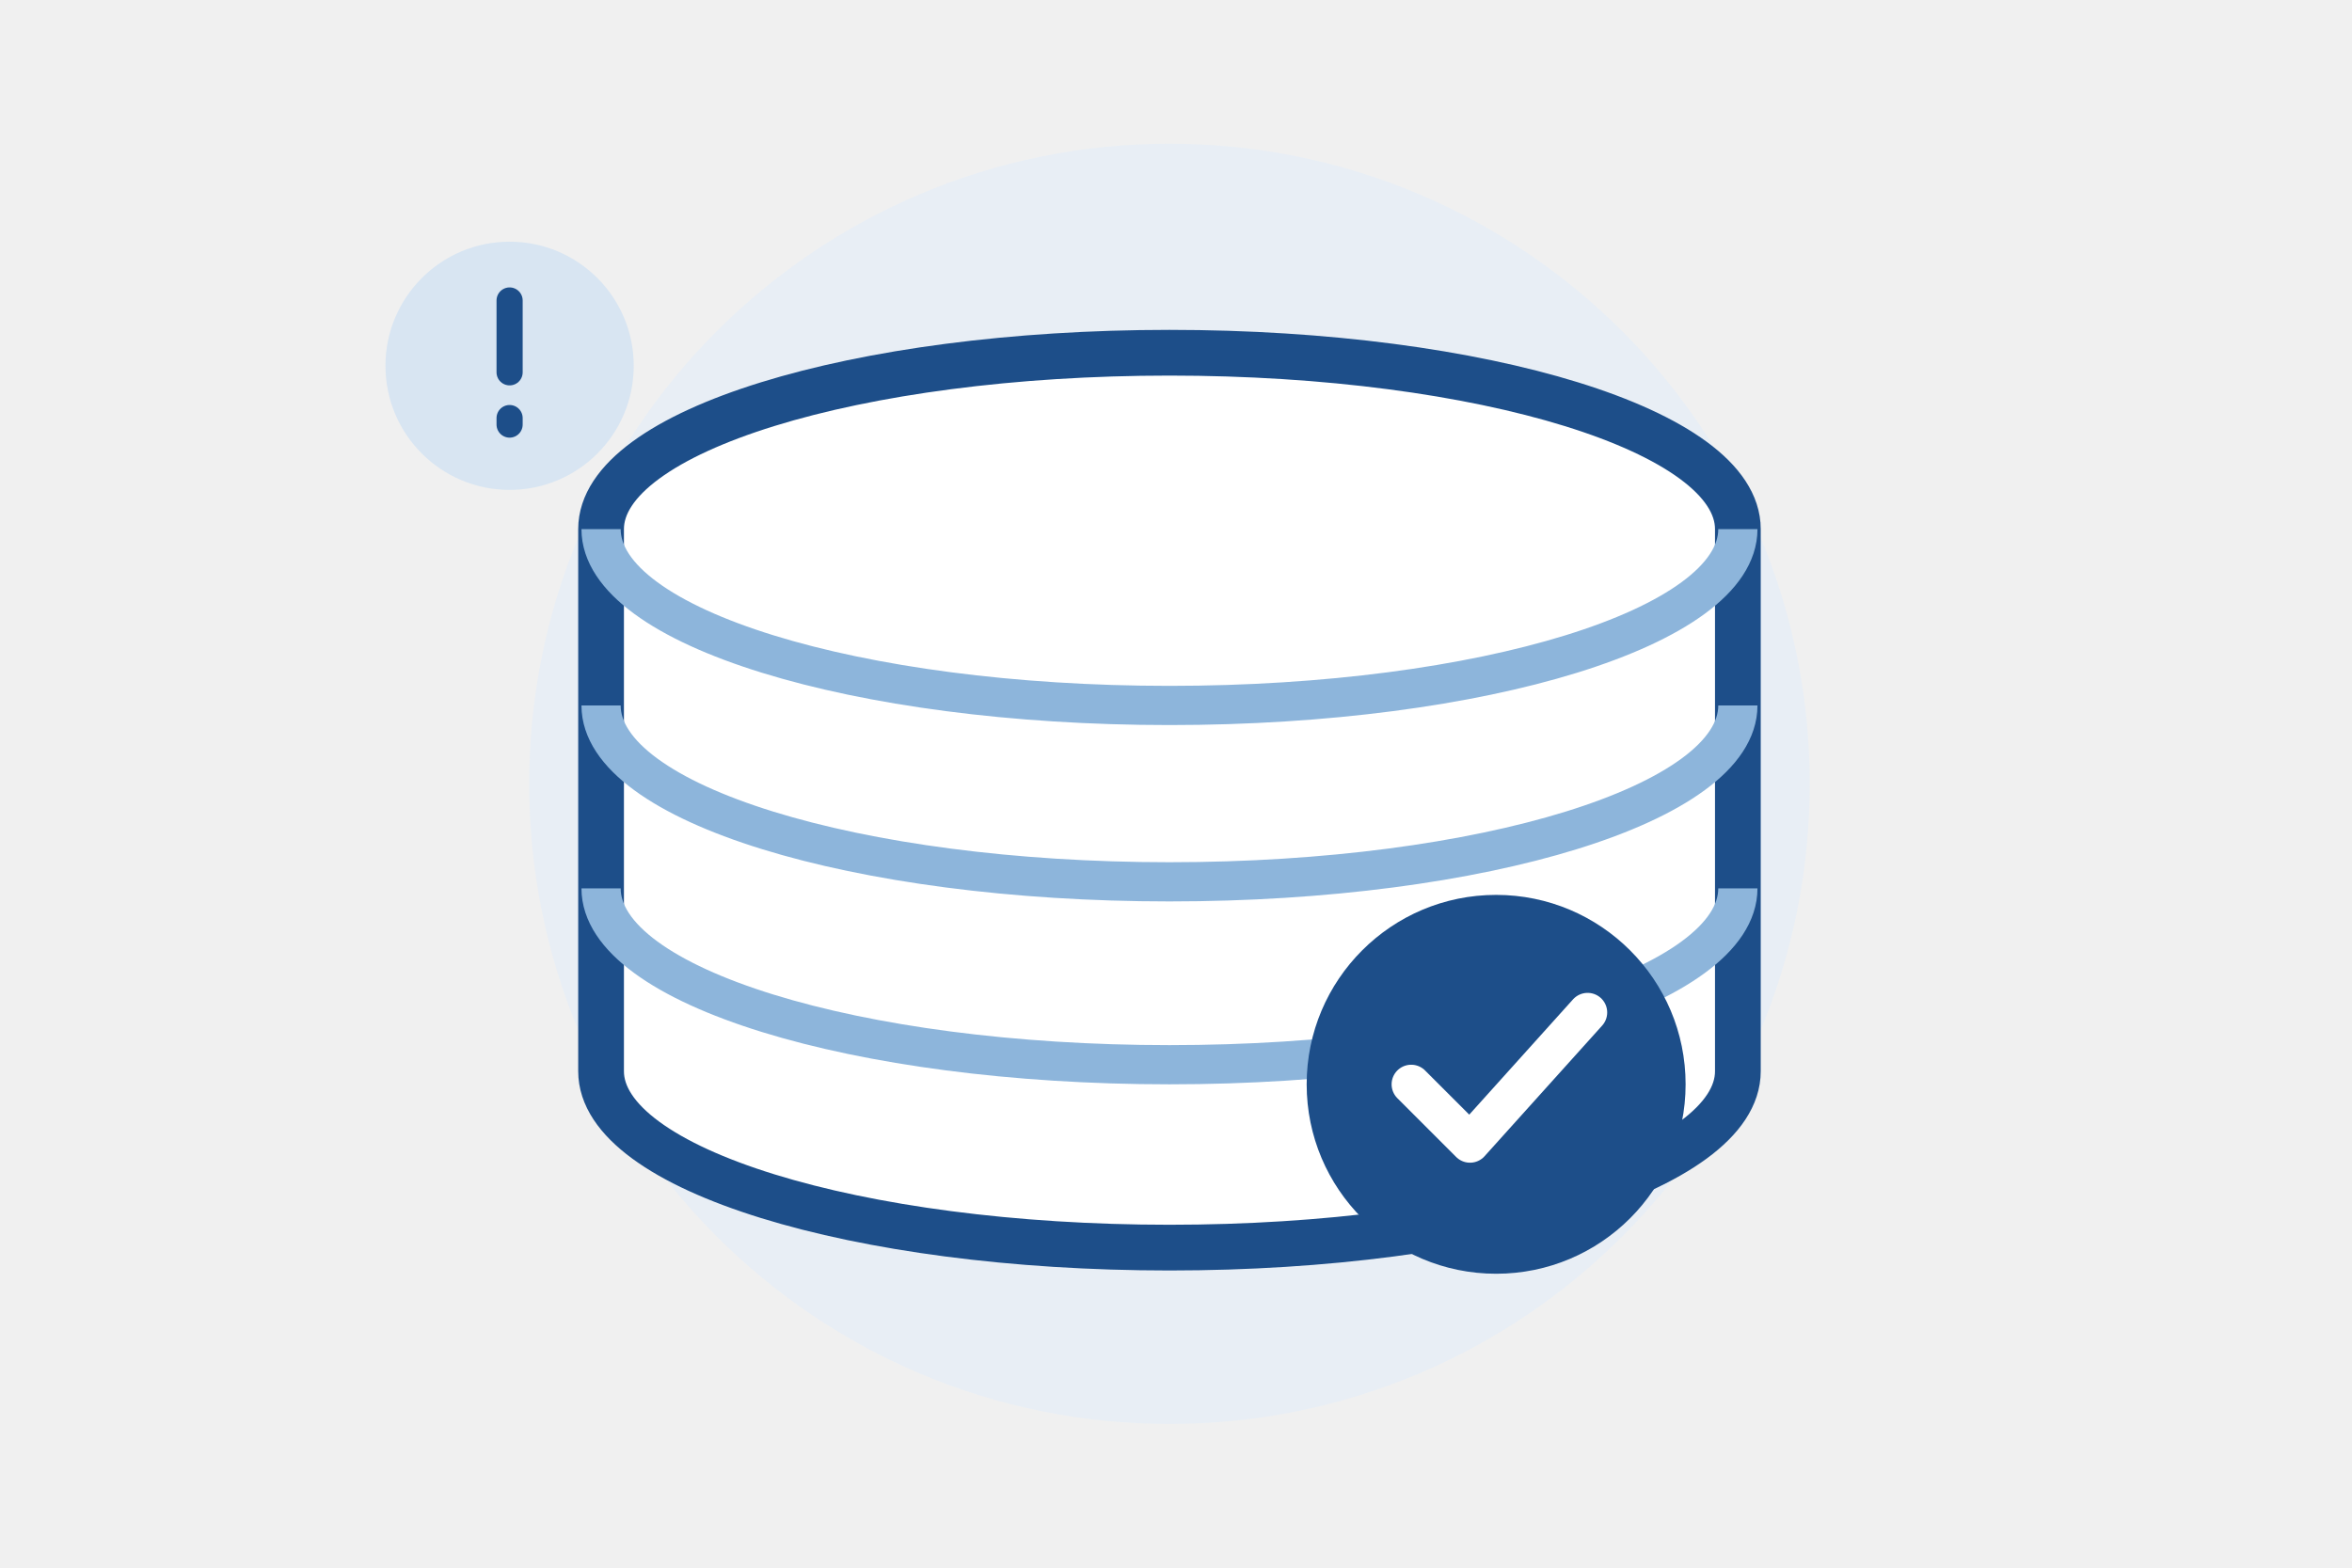
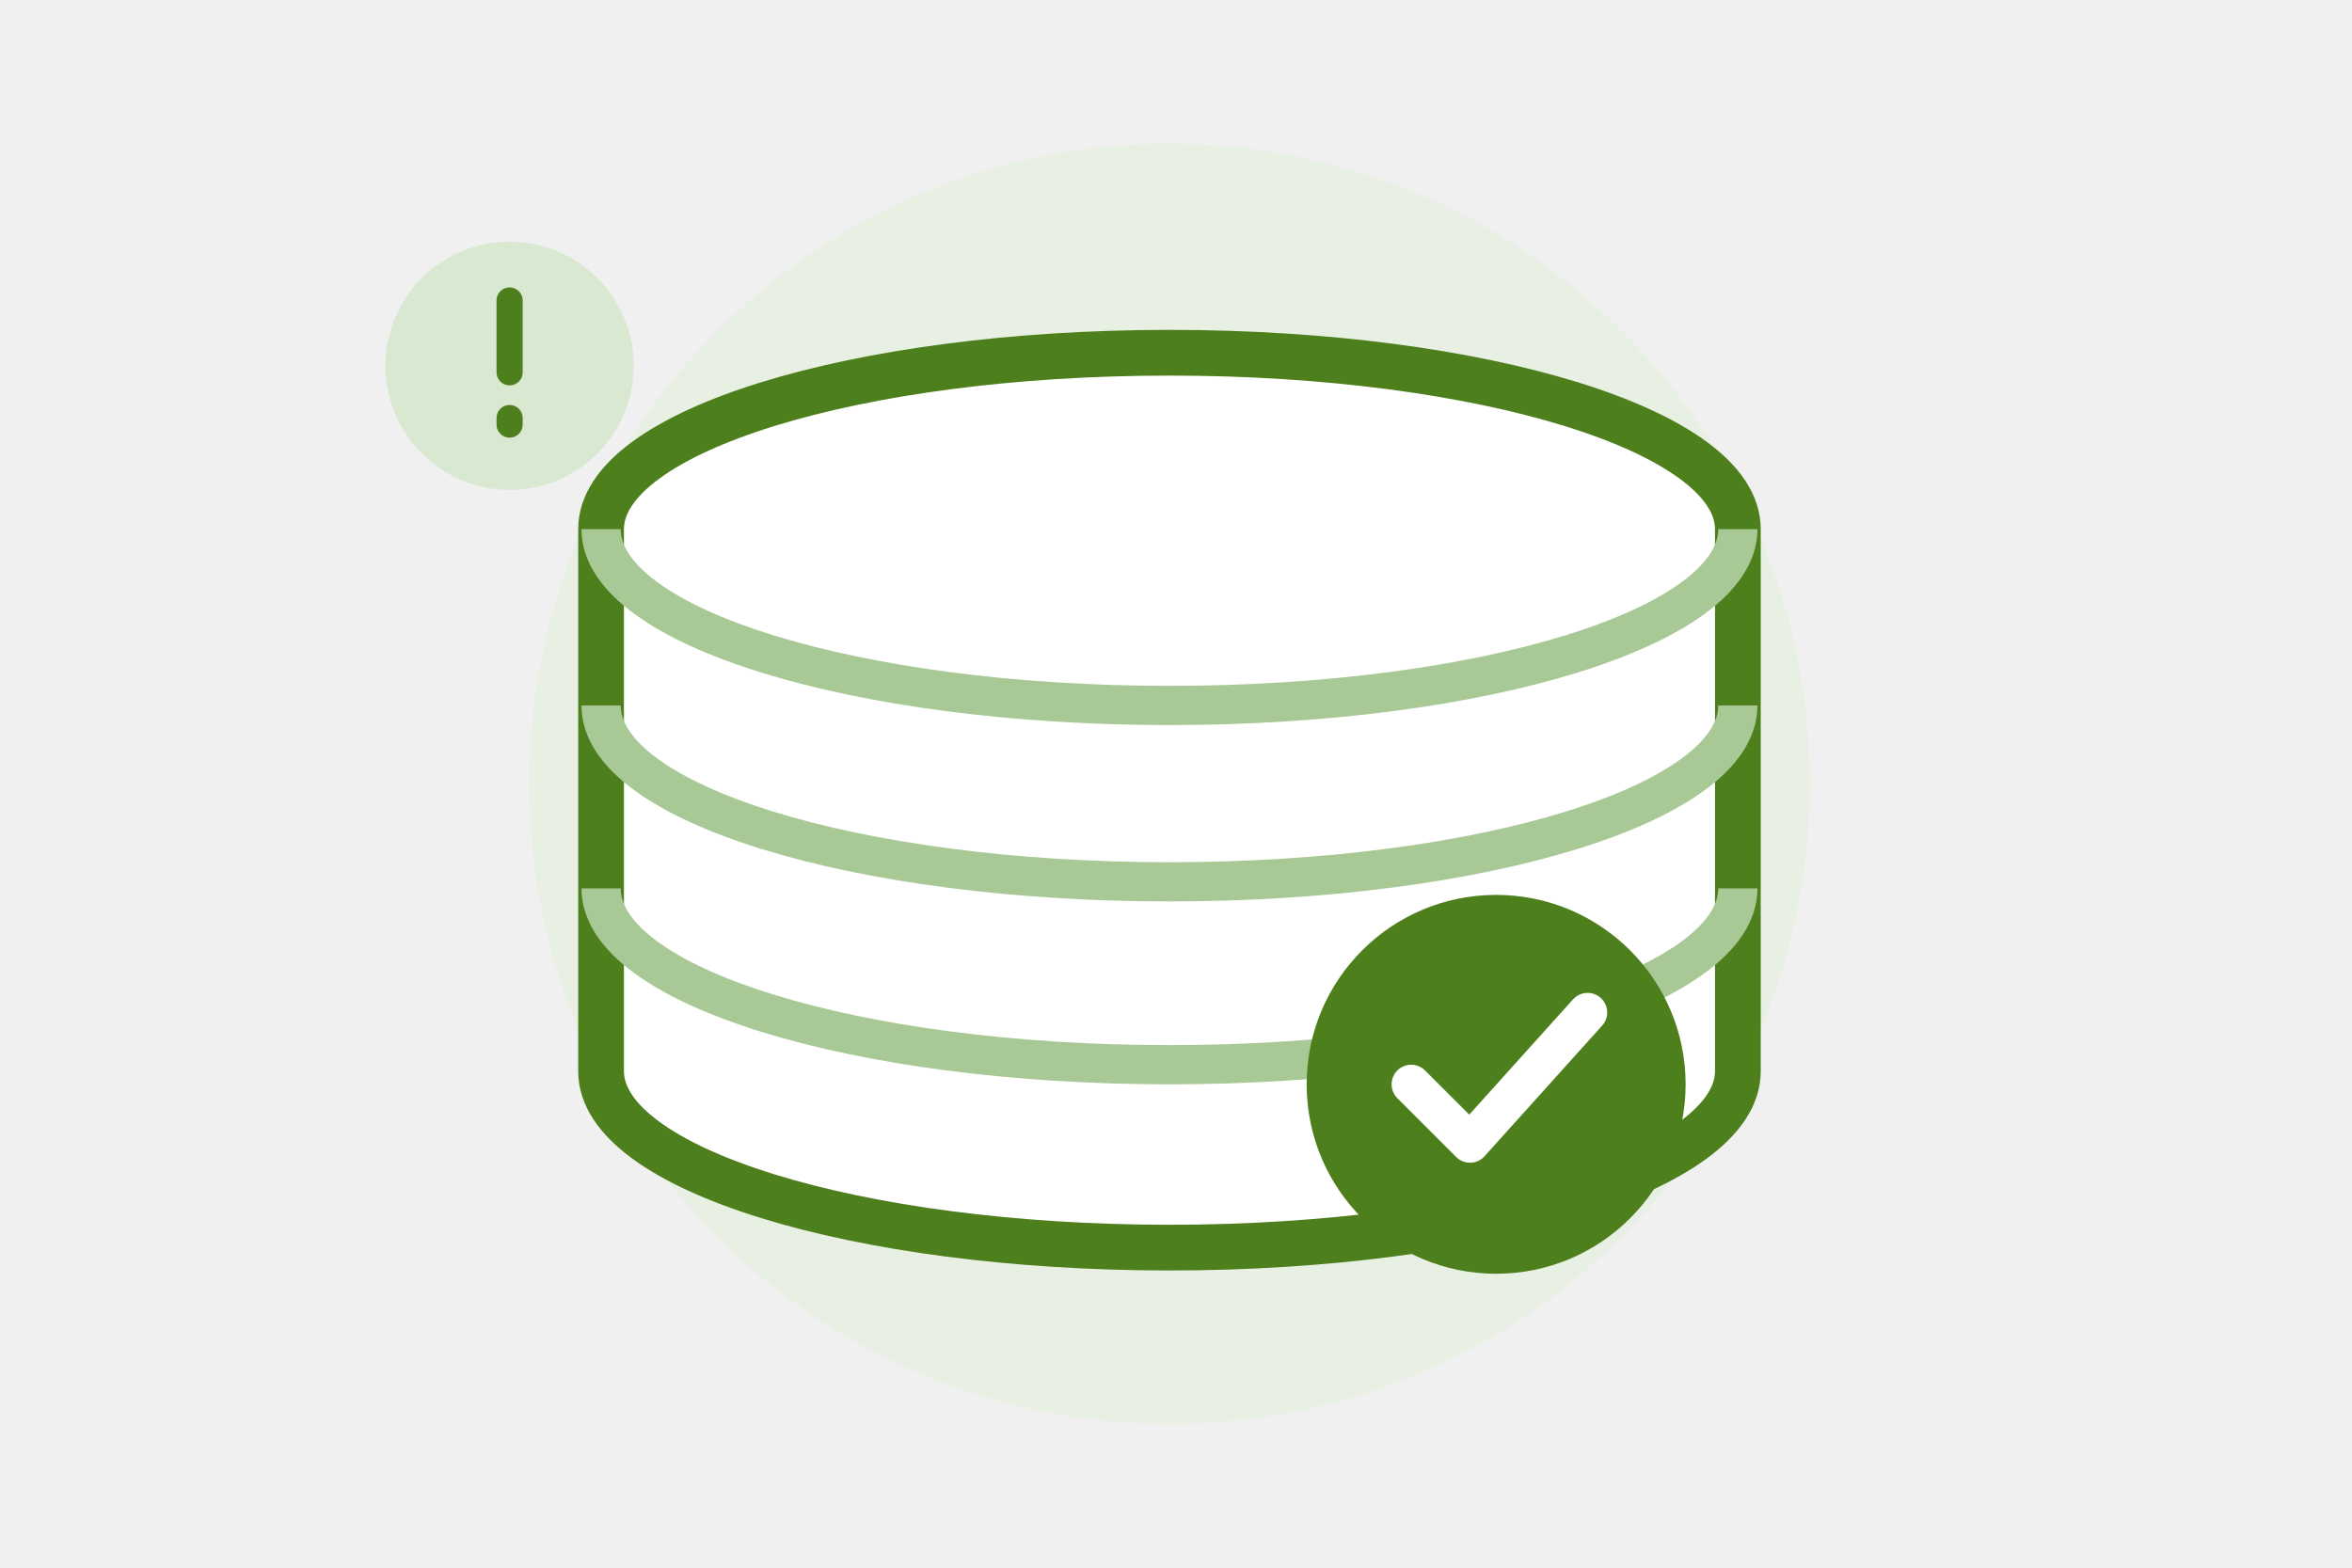
<svg xmlns="http://www.w3.org/2000/svg" viewBox="0 0 360 240" fill="none">
-   <circle cx="179" cy="120" r="98" fill="#E8EEF5" />
-   <path d="M92 81c0-15 39-27 87-27s87 12 87 27v83c0 15-39 27-87 27s-87-12-87-27V81Z" fill="#fff" stroke="#1D4E89" stroke-width="7" />
-   <path d="M92 81c0 15 39 27 87 27s87-12 87-27M92 108c0 15 39 27 87 27s87-12 87-27M92 136c0 15 39 27 87 27s87-12 87-27" stroke="#8DB5DB" stroke-width="6" />
-   <circle cx="229" cy="166" r="29" fill="#1D4E89" />
+   <circle cx="179" cy="120" r="98" fill="#E8F0E3" />
+   <path d="M92 81c0-15 39-27 87-27s87 12 87 27v83c0 15-39 27-87 27s-87-12-87-27V81Z" fill="#fff" stroke="#4D7F1C" stroke-width="7" />
+   <path d="M92 81c0 15 39 27 87 27s87-12 87-27M92 108c0 15 39 27 87 27s87-12 87-27M92 136c0 15 39 27 87 27s87-12 87-27" stroke="#A8C995" stroke-width="6" />
+   <circle cx="229" cy="166" r="29" fill="#4D7F1C" />
  <path d="m216 166 9 9 18-20" stroke="#fff" stroke-width="6" stroke-linecap="round" stroke-linejoin="round" />
-   <circle cx="78" cy="56" r="19" fill="#D8E5F2" />
-   <path d="M78 46v11m0 7v1" stroke="#1D4E89" stroke-width="4" stroke-linecap="round" />
+   <circle cx="78" cy="56" r="19" fill="#D9E8D0" />
+   <path d="M78 46v11m0 7v1" stroke="#4D7F1C" stroke-width="4" stroke-linecap="round" />
</svg>
